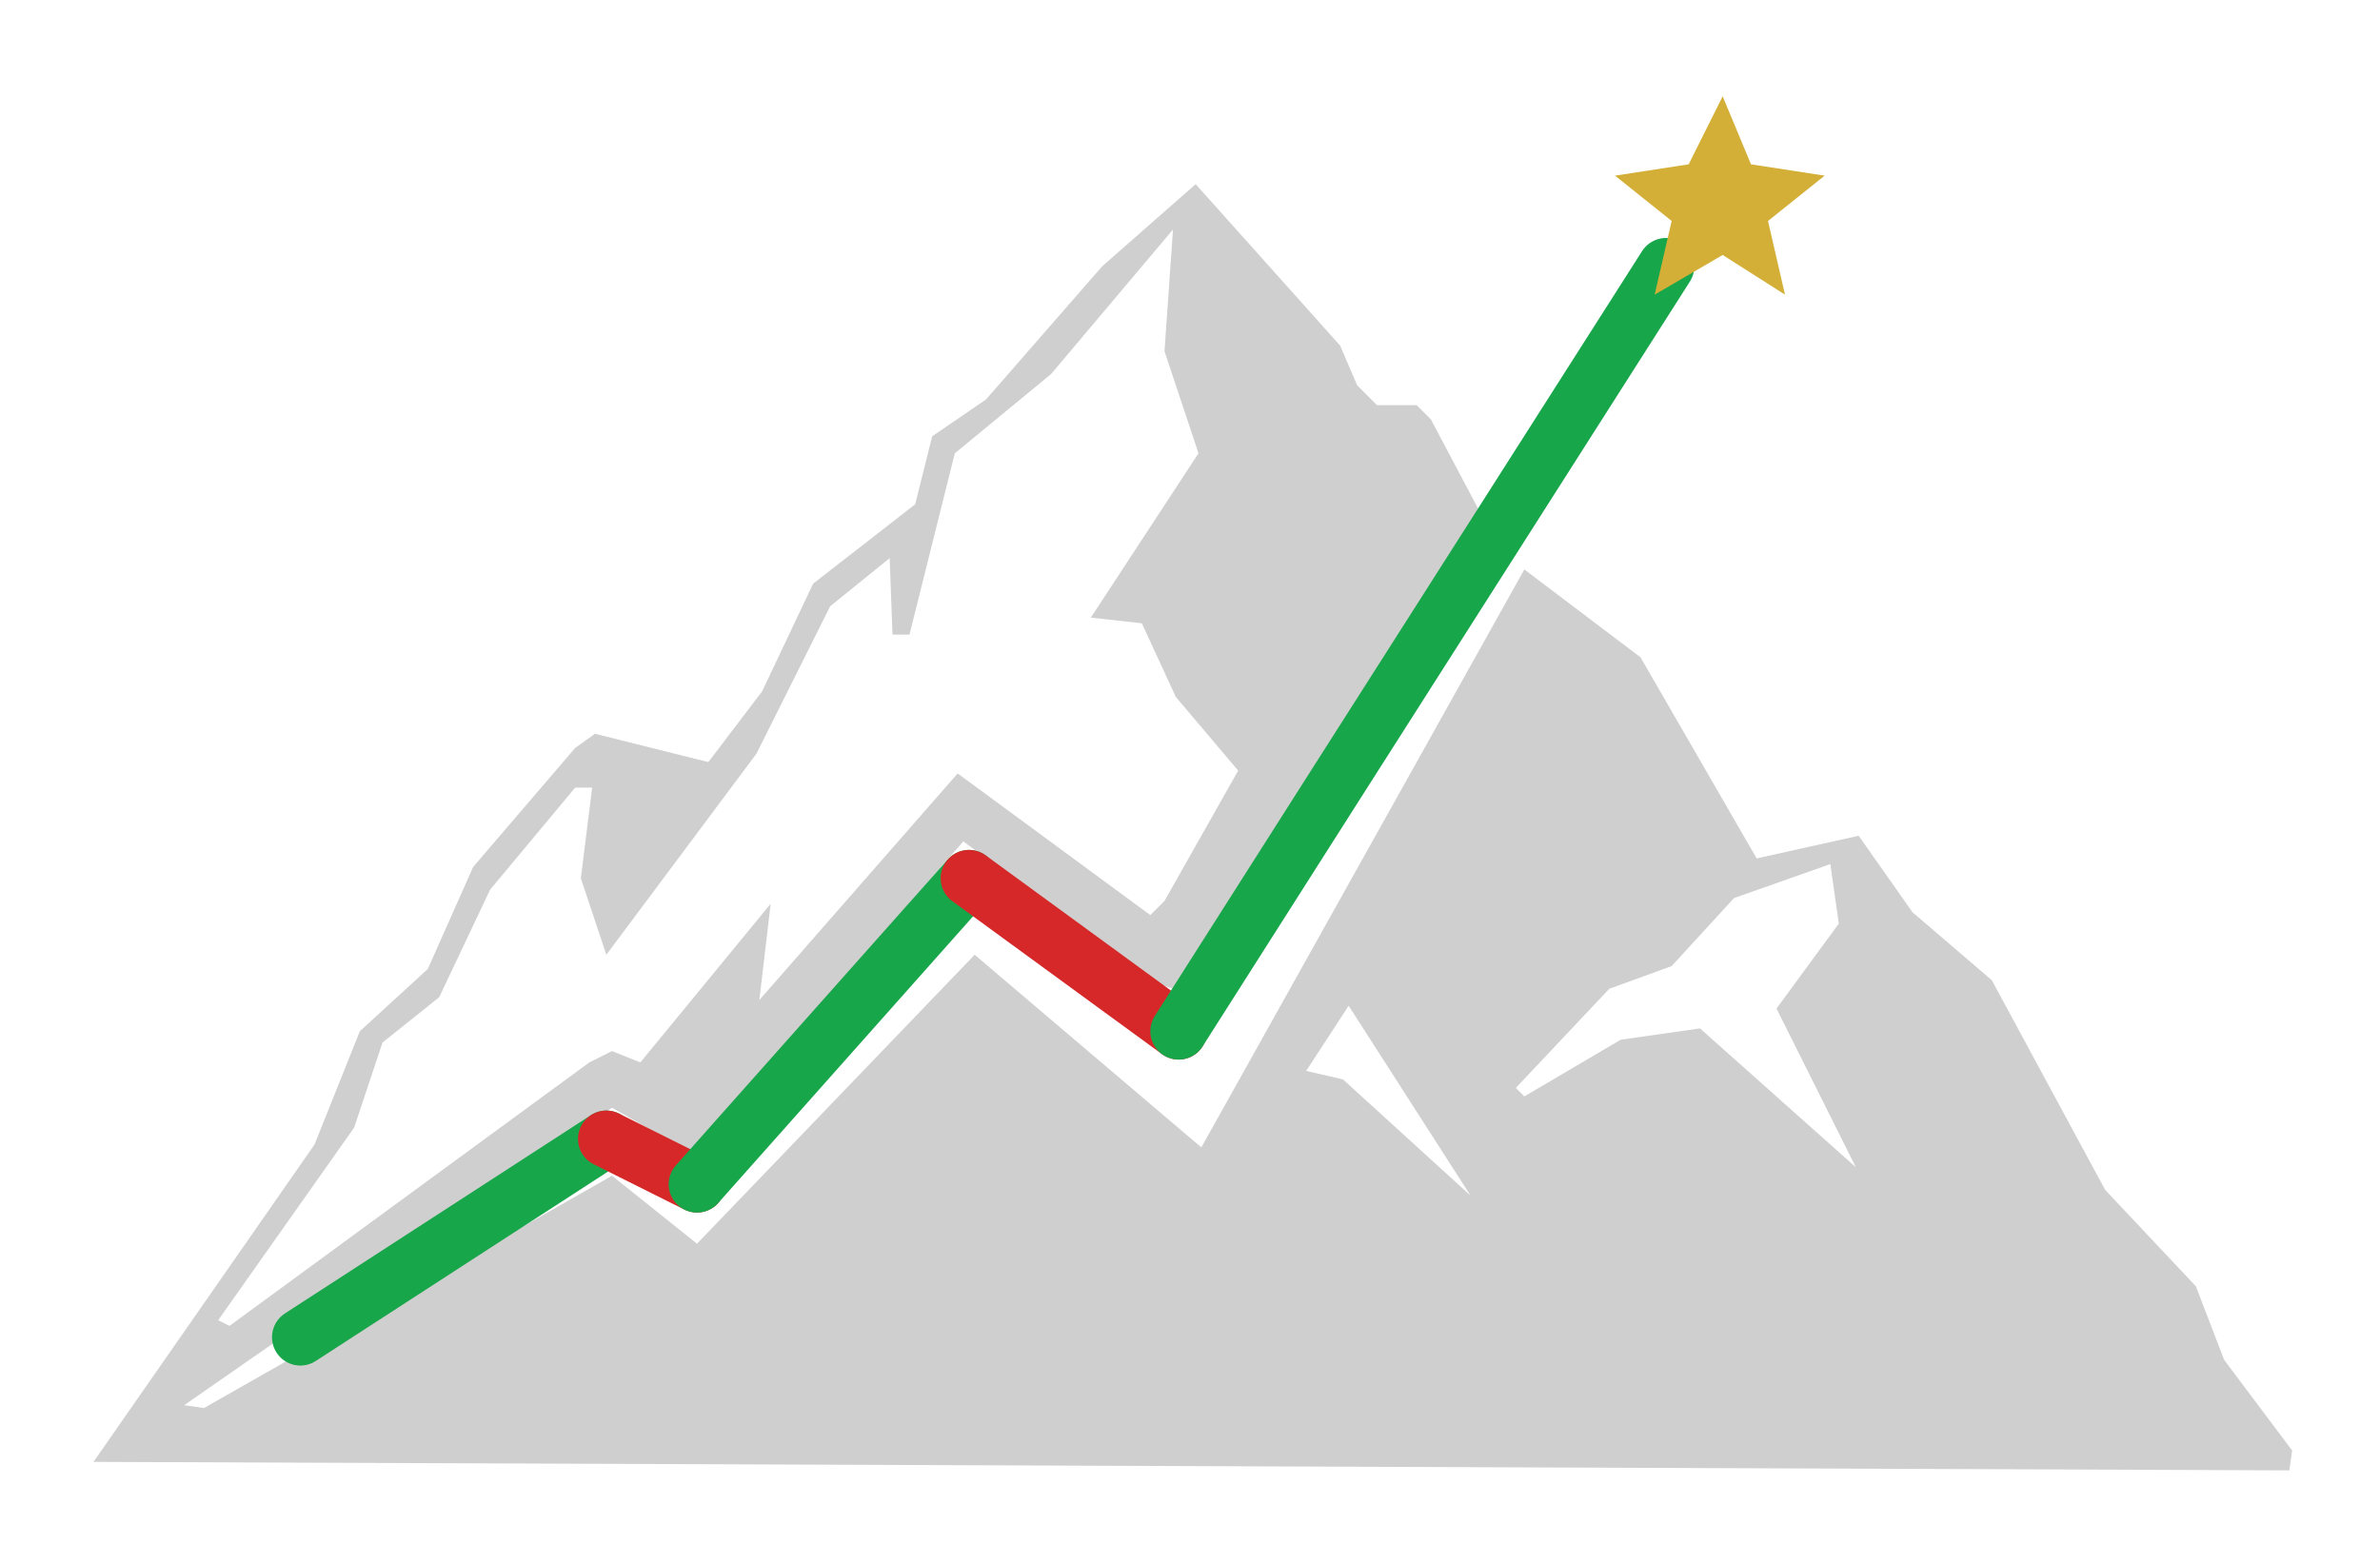
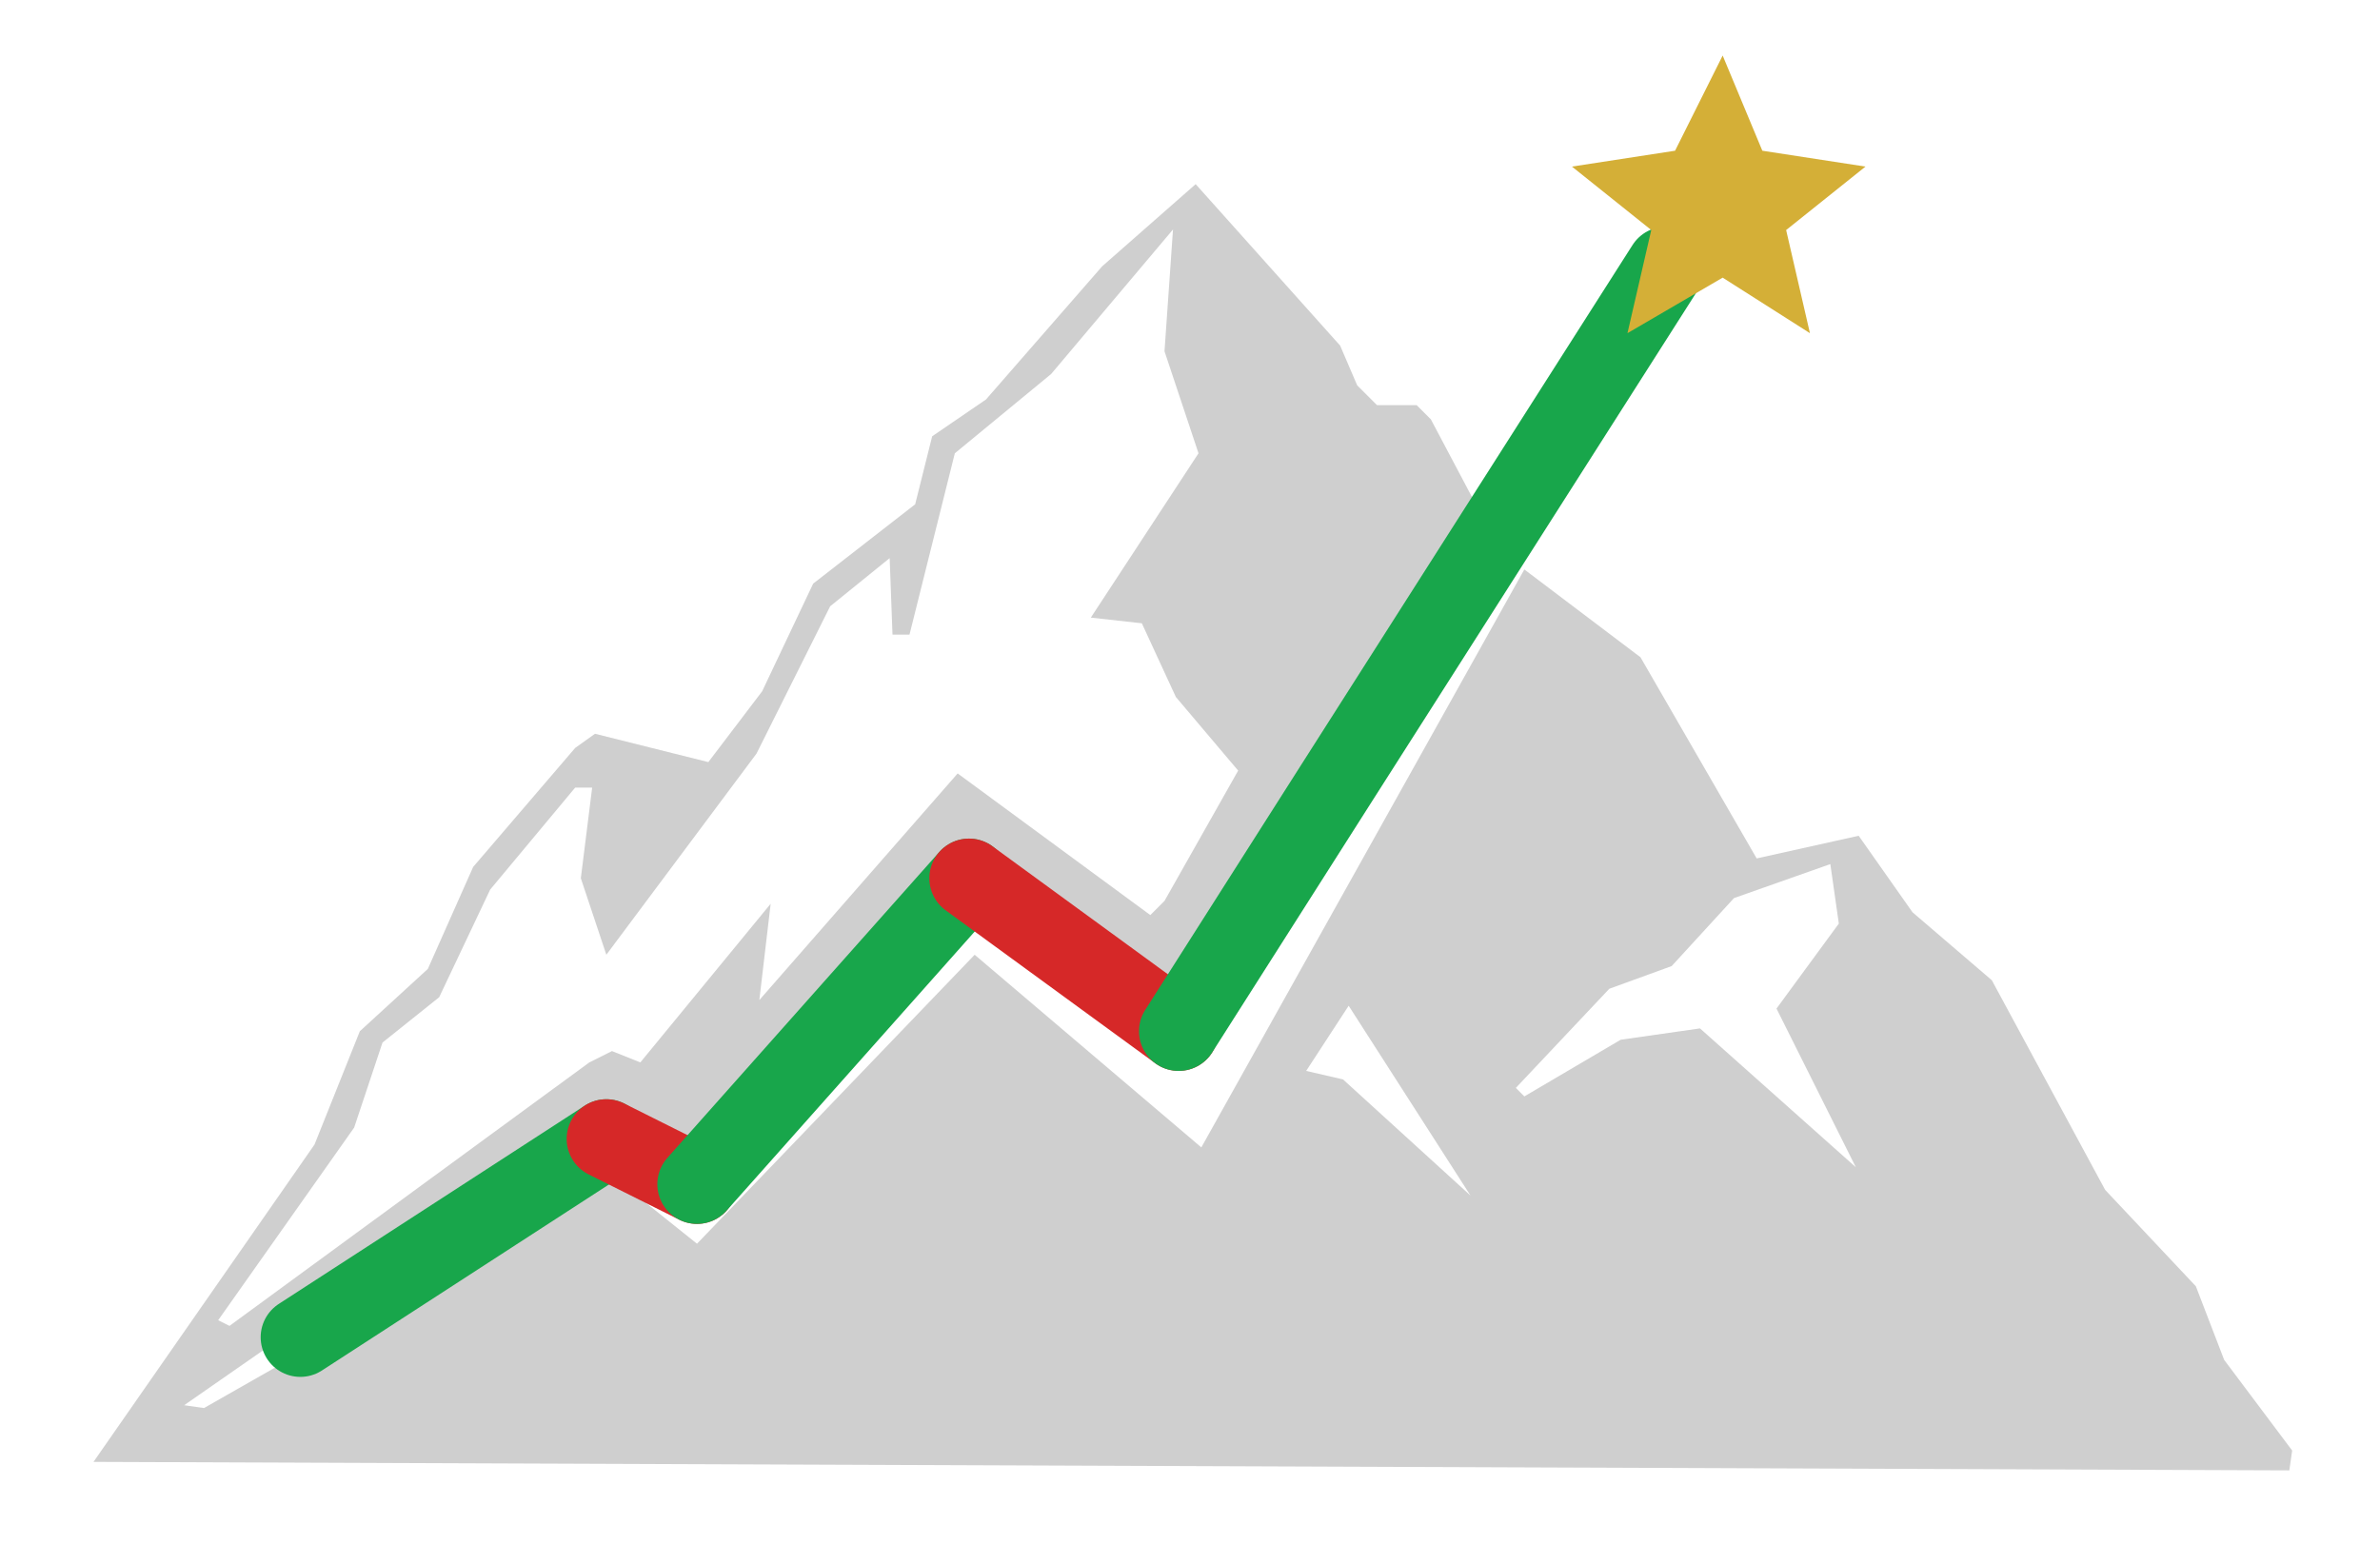
<svg xmlns="http://www.w3.org/2000/svg" viewBox="0 0 420 276" width="420" height="276">
  <defs>
    <style>
      .mountain { fill:#CFCFCF; }
      .rise { stroke:#18A64B; }
      .fall { stroke:#D62828; }
-       .trend { fill:none; stroke-width:10; stroke-linecap:round; stroke-linejoin:round; }
+       .trend { fill:none; stroke-width:14; stroke-linecap:round; stroke-linejoin:round; }
      .star { fill:#D4AF37; }
    </style>
  </defs>
  <path class="mountain" d="M 404.0 259.5 L 16.5 258.0 L 55.5 202.0 L 63.5 182.0 L 75.5 171.0 L 83.5 153.0 L 101.5 132.0 L 105.0 129.5 L 125.0 134.5 L 134.5 122.0 L 143.5 103.0 L 161.5 89.0 L 164.5 77.0 L 174.0 70.5 L 194.5 47.0 L 211.0 32.5 L 236.5 61.0 L 239.5 68.0 L 243.0 71.5 L 250.0 71.5 L 252.5 74.0 L 261.5 91.0 L 209.5 172.0 L 207.0 174.5 L 204.0 173.5 L 170.0 148.5 L 122.0 203.5 L 108.0 195.5 L 32.5 248.0 L 36.0 248.5 L 108.0 207.5 L 123.0 219.5 L 172.0 168.5 L 212.0 202.5 L 269.0 100.5 L 289.5 116.0 L 310.0 151.5 L 328.0 147.5 L 337.5 161.0 L 351.5 173.0 L 371.5 210.0 L 387.5 227.0 L 392.5 240.0 L 404.5 256.0 L 404.0 259.5 Z M 40.5 234.0 L 104.0 187.5 L 108.0 185.5 L 113.0 187.5 L 136.0 159.5 L 134.0 176.5 L 169.0 136.5 L 203.0 161.5 L 205.5 159.0 L 218.5 136.0 L 207.5 123.0 L 201.5 110.0 L 192.5 109.0 L 211.5 80.0 L 205.5 62.0 L 207.0 40.5 L 185.5 66.0 L 168.5 80.0 L 160.5 112.0 L 157.5 112.0 L 157.0 98.5 L 146.5 107.0 L 133.5 133.0 L 107.0 168.5 L 102.5 155.0 L 104.5 139.0 L 101.5 139.0 L 86.5 157.0 L 77.5 176.0 L 67.5 184.0 L 62.5 199.0 L 38.5 233.0 L 40.5 234.0 Z M 327.5 206.0 L 313.5 178.0 L 324.5 163.0 L 323.0 152.5 L 306.0 158.5 L 295.0 170.5 L 284.0 174.5 L 267.5 192.0 L 269.0 193.5 L 286.0 183.5 L 300.0 181.5 L 327.5 206.0 Z M 259.5 211.0 L 238.0 177.5 L 230.5 189.0 L 237.0 190.5 L 259.5 211.0 Z" />
  <path class="trend rise" d="M 53 236 L 107 201" />
  <path class="trend fall" d="M 107 201 L 123 209" />
  <path class="trend rise" d="M 123 209 L 171 155" />
  <path class="trend fall" d="M 171 155 L 208 182" />
  <path class="trend rise" d="M 208 182 L 236 138 L 294 47" />
-   <polygon class="star" points="304,17 309,29 322,31 312,39 315,52 304,45 292,52 295,39 285,31 298,29" />
+   <polygon class="star" points="304,9.8 311,26.6 329.2,29.4 315.2,40.6 319.4,58.8 304,49 287.2,58.8 291.4,40.6 277.4,29.4 295.6,26.6" />
</svg>
